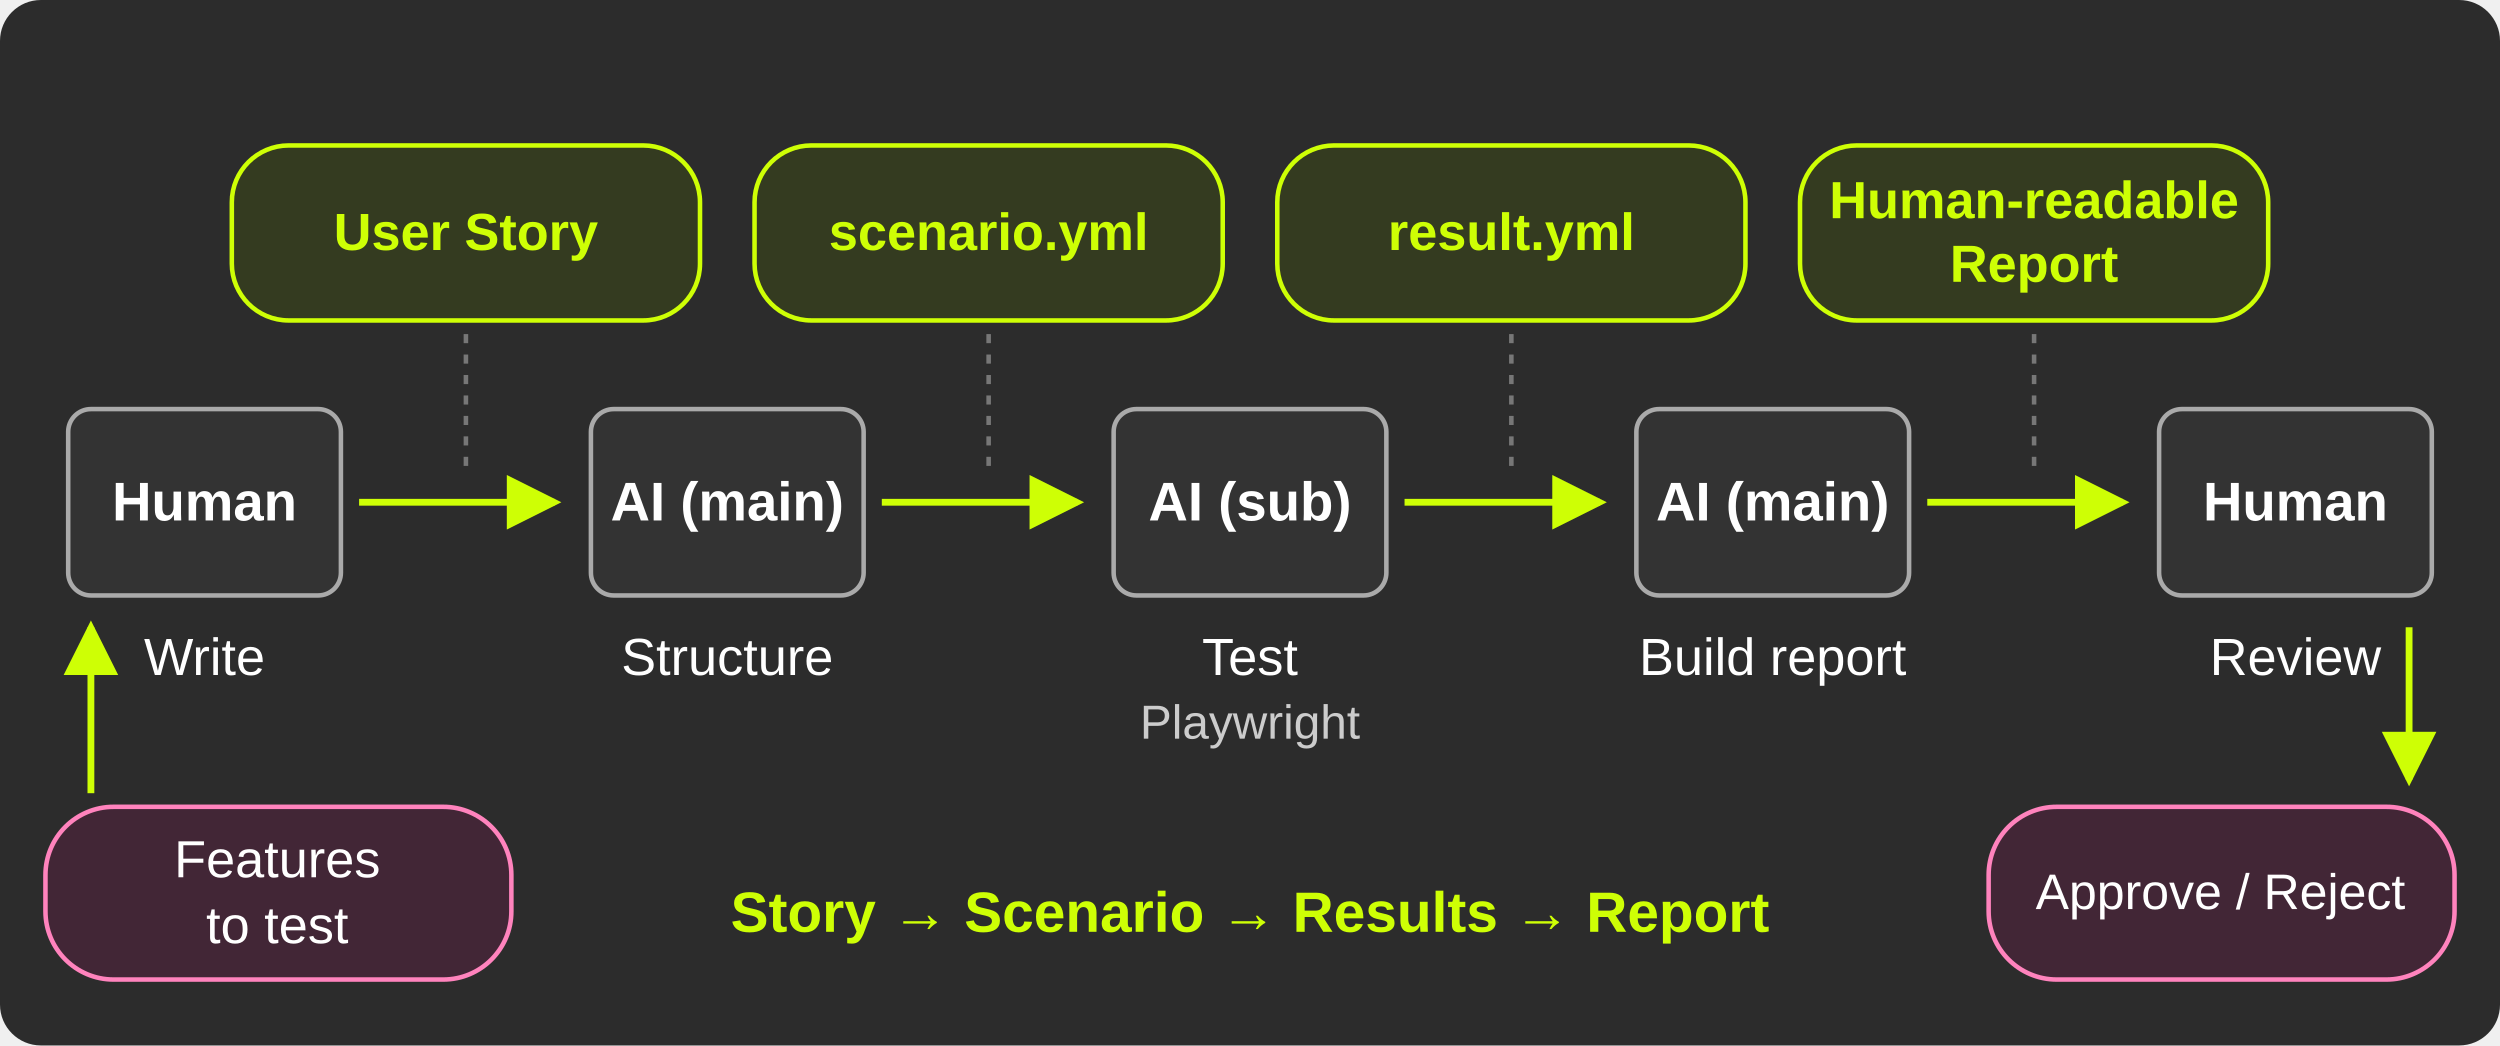
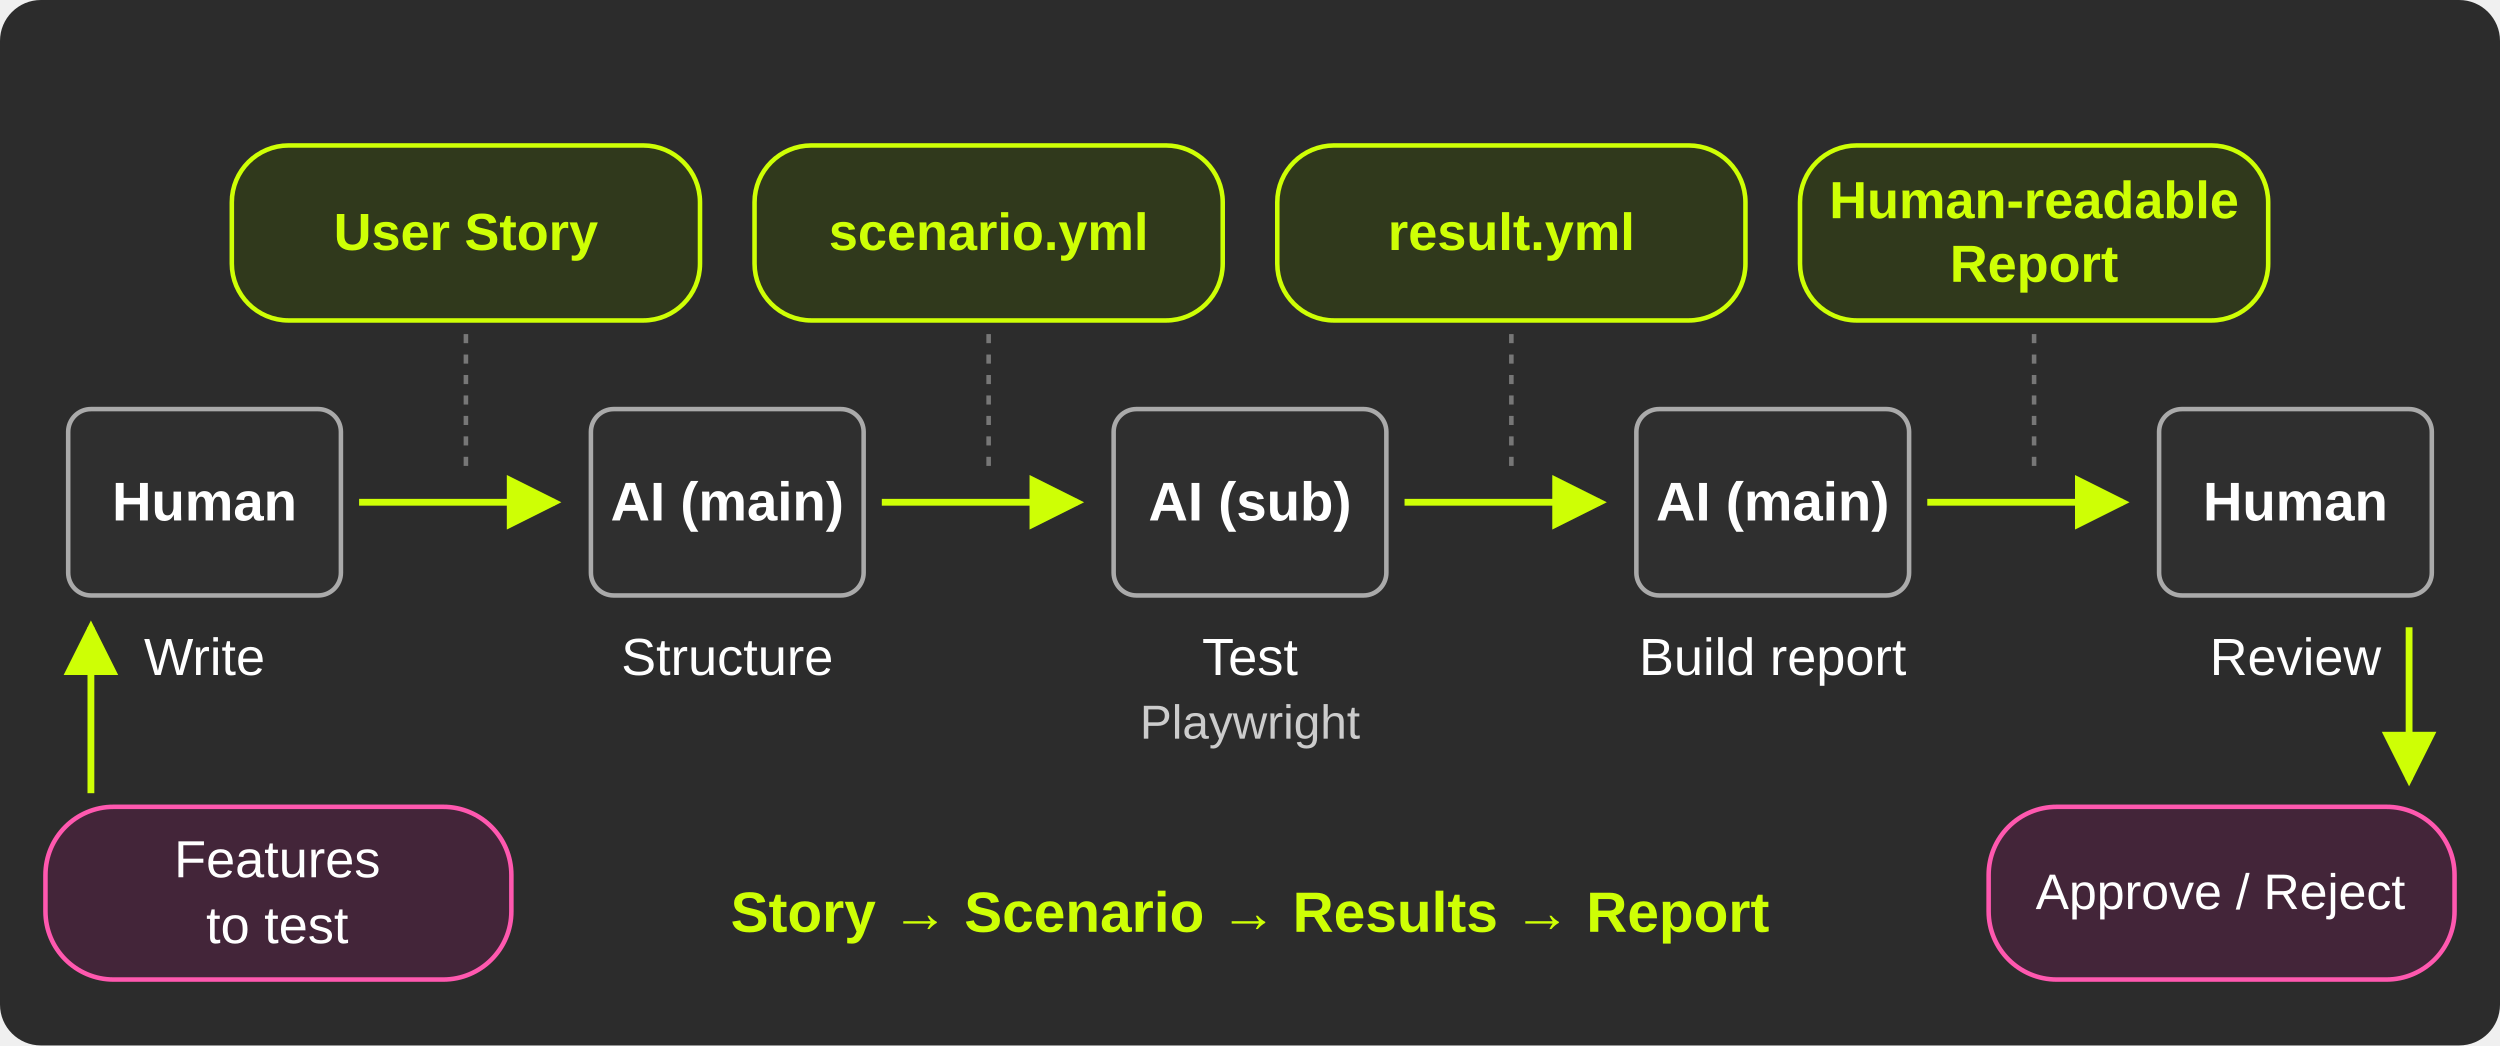
<svg xmlns="http://www.w3.org/2000/svg" width="1100" height="460" viewBox="0 0 1100 460" role="img" aria-labelledby="title desc">
  <defs>
    <marker id="arrow" markerWidth="8" markerHeight="8" refX="7" refY="4" orient="auto">
      <path d="M0 0 L8 4 L0 8Z" fill="#ceff05" />
    </marker>
  </defs>
  <rect width="1100" height="460" rx="18" fill="#202020" fill-opacity="0.94" />
  <g font-family="Arial, sans-serif" text-anchor="middle" fill="#fff">
-     <rect x="30" y="180" width="120" height="82" rx="10" fill="#333" stroke="#aaa" stroke-width="2" />
+     <rect x="30" y="180" width="120" height="82" rx="10" fill="#2f2f2f" stroke="#aaa" stroke-width="2" />
    <text x="90" y="229" font-size="24" fill="#fff" font-weight="700">Human</text>
    <text x="90" y="297" font-size="23" fill="#fff" font-weight="400">Write</text>
-     <rect x="260" y="180" width="120" height="82" rx="10" fill="#333" stroke="#aaa" stroke-width="2" />
+     <rect x="260" y="180" width="120" height="82" rx="10" fill="#2f2f2f" stroke="#aaa" stroke-width="2" />
    <text x="320" y="229" font-size="24" fill="#fff" font-weight="700">AI (main)</text>
    <text x="320" y="297" font-size="23" fill="#fff" font-weight="400">Structure</text>
-     <rect x="490" y="180" width="120" height="82" rx="10" fill="#333" stroke="#aaa" stroke-width="2" />
+     <rect x="490" y="180" width="120" height="82" rx="10" fill="#2f2f2f" stroke="#aaa" stroke-width="2" />
    <text x="550" y="229" font-size="24" fill="#fff" font-weight="700">AI (sub)</text>
    <text x="550" y="297" font-size="23" fill="#fff" font-weight="400">Test</text>
    <text x="550" y="325" font-size="21" fill="#ccc" font-weight="400">Playwright</text>
-     <rect x="720" y="180" width="120" height="82" rx="10" fill="#333" stroke="#aaa" stroke-width="2" />
+     <rect x="720" y="180" width="120" height="82" rx="10" fill="#2f2f2f" stroke="#aaa" stroke-width="2" />
    <text x="780" y="229" font-size="24" fill="#fff" font-weight="700">AI (main)</text>
    <text x="780" y="297" font-size="23" fill="#fff" font-weight="400">Build report</text>
-     <rect x="950" y="180" width="120" height="82" rx="10" fill="#333" stroke="#aaa" stroke-width="2" />
+     <rect x="950" y="180" width="120" height="82" rx="10" fill="#2f2f2f" stroke="#aaa" stroke-width="2" />
    <text x="1010" y="229" font-size="24" fill="#fff" font-weight="700">Human</text>
    <text x="1010" y="297" font-size="23" fill="#fff" font-weight="400">Review</text>
-     <rect x="102" y="64" width="206" height="77" rx="25" fill="#343b20" stroke="#ceff05" stroke-width="2" />
+     <rect x="102" y="64" width="206" height="77" rx="25" fill="#30391c" stroke="#ceff05" stroke-width="2" />
    <text x="205" y="110" font-size="23" fill="#ceff05" font-weight="700">User Story</text>
    <path d="M205 147 V207" stroke="#777" stroke-width="2" stroke-dasharray="4 5" />
    <path d="M158 221 H244" fill="none" stroke="#ceff05" stroke-width="3" stroke-linejoin="round" marker-end="url(#arrow)" />
-     <rect x="332" y="64" width="206" height="77" rx="25" fill="#343b20" stroke="#ceff05" stroke-width="2" />
+     <rect x="332" y="64" width="206" height="77" rx="25" fill="#30391c" stroke="#ceff05" stroke-width="2" />
    <text x="435" y="110" font-size="23" fill="#ceff05" font-weight="700">scenario.yml</text>
    <path d="M435 147 V207" stroke="#777" stroke-width="2" stroke-dasharray="4 5" />
    <path d="M388 221 H474" fill="none" stroke="#ceff05" stroke-width="3" stroke-linejoin="round" marker-end="url(#arrow)" />
-     <rect x="562" y="64" width="206" height="77" rx="25" fill="#343b20" stroke="#ceff05" stroke-width="2" />
+     <rect x="562" y="64" width="206" height="77" rx="25" fill="#30391c" stroke="#ceff05" stroke-width="2" />
    <text x="665" y="110" font-size="23" fill="#ceff05" font-weight="700">result.yml</text>
    <path d="M665 147 V207" stroke="#777" stroke-width="2" stroke-dasharray="4 5" />
    <path d="M618 221 H704" fill="none" stroke="#ceff05" stroke-width="3" stroke-linejoin="round" marker-end="url(#arrow)" />
-     <rect x="792" y="64" width="206" height="77" rx="25" fill="#343b20" stroke="#ceff05" stroke-width="2" />
+     <rect x="792" y="64" width="206" height="77" rx="25" fill="#30391c" stroke="#ceff05" stroke-width="2" />
    <text x="895" y="96" font-size="23" fill="#ceff05" font-weight="700">Human-readable</text>
    <text x="895" y="124" font-size="23" fill="#ceff05" font-weight="700">Report</text>
    <path d="M895 147 V207" stroke="#777" stroke-width="2" stroke-dasharray="4 5" />
    <path d="M848 221 H934" fill="none" stroke="#ceff05" stroke-width="3" stroke-linejoin="round" marker-end="url(#arrow)" />
-     <rect x="20" y="355" width="205" height="76" rx="30" fill="#422636" stroke="#ff83bd" stroke-width="2" />
+     <rect x="20" y="355" width="205" height="76" rx="30" fill="#432539" stroke="#ff58af" stroke-width="2" />
    <text x="122" y="386" font-size="23" fill="#fff" font-weight="400">Features</text>
    <text x="122" y="415" font-size="23" fill="#fff" font-weight="400">to test</text>
    <path d="M40 349 V276" fill="none" stroke="#ceff05" stroke-width="3" stroke-linejoin="round" marker-end="url(#arrow)" />
-     <rect x="875" y="355" width="205" height="76" rx="30" fill="#422636" stroke="#ff83bd" stroke-width="2" />
+     <rect x="875" y="355" width="205" height="76" rx="30" fill="#432539" stroke="#ff58af" stroke-width="2" />
    <text x="977" y="400" font-size="22" fill="#fff" font-weight="400">Approve / Reject</text>
    <path d="M1060 276 V343" fill="none" stroke="#ceff05" stroke-width="3" stroke-linejoin="round" marker-end="url(#arrow)" />
    <text x="550" y="410" font-size="25" fill="#ceff05" font-weight="700">Story → Scenario → Results → Report</text>
  </g>
</svg>
